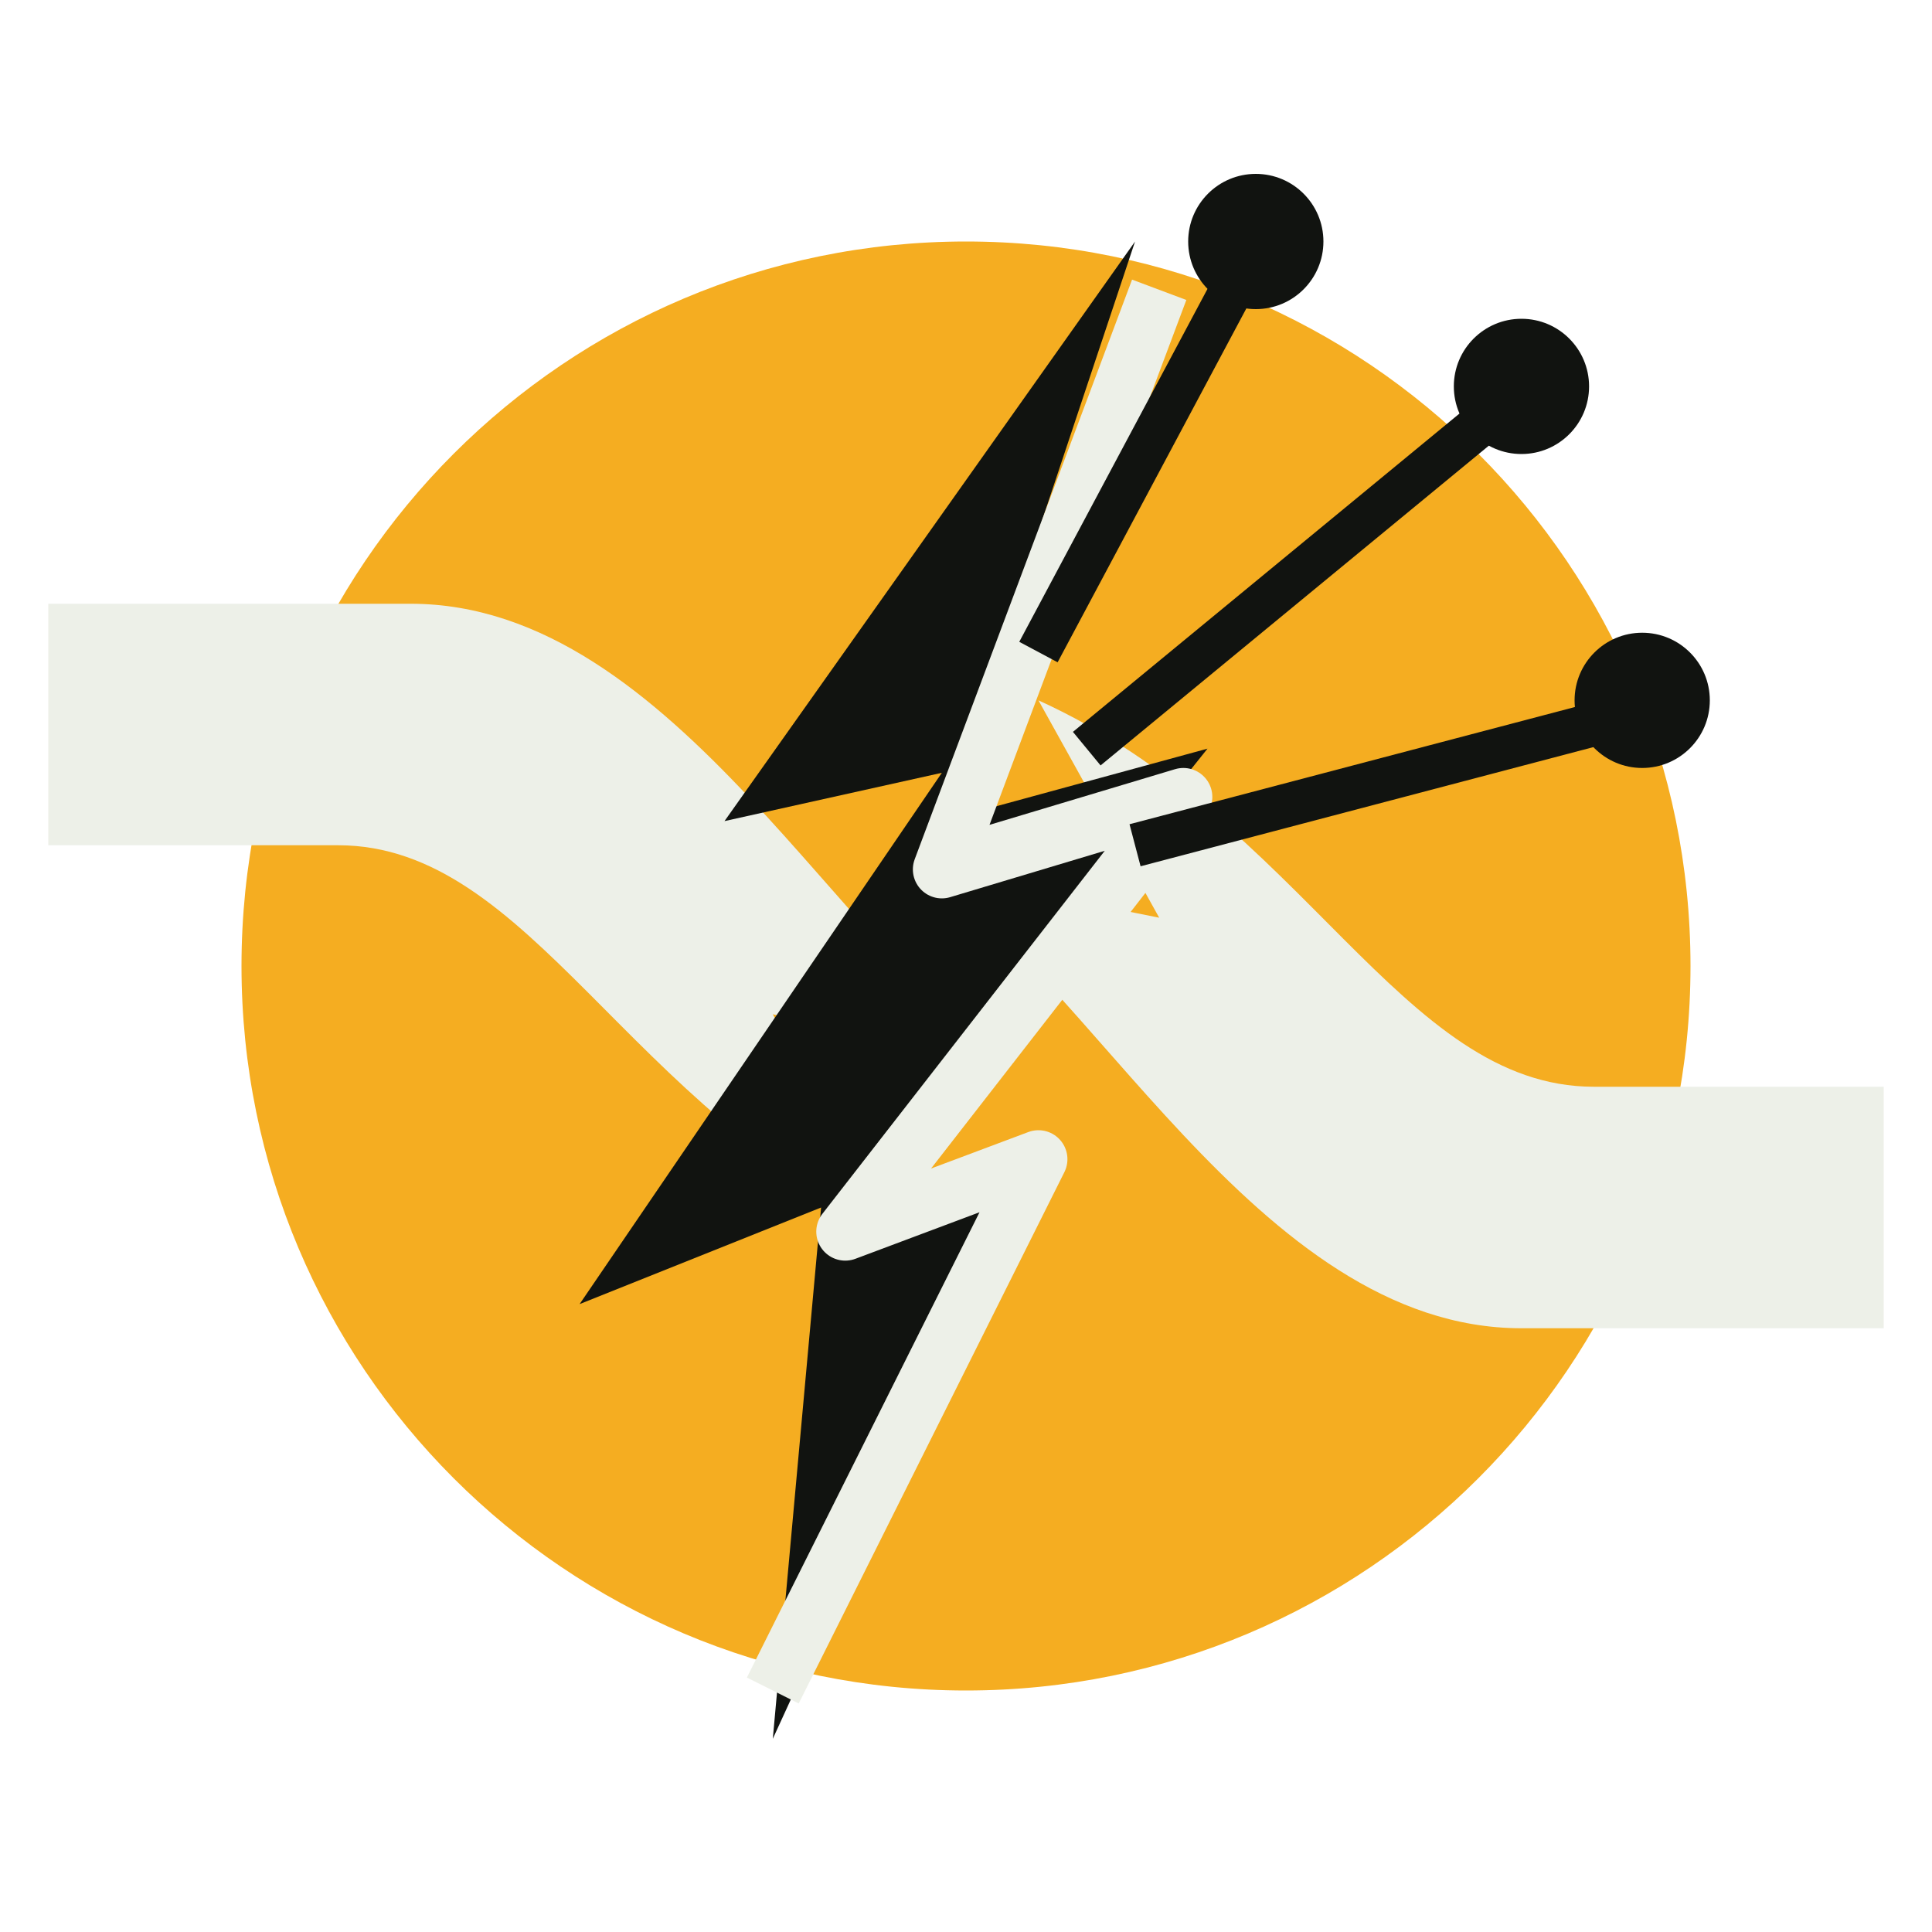
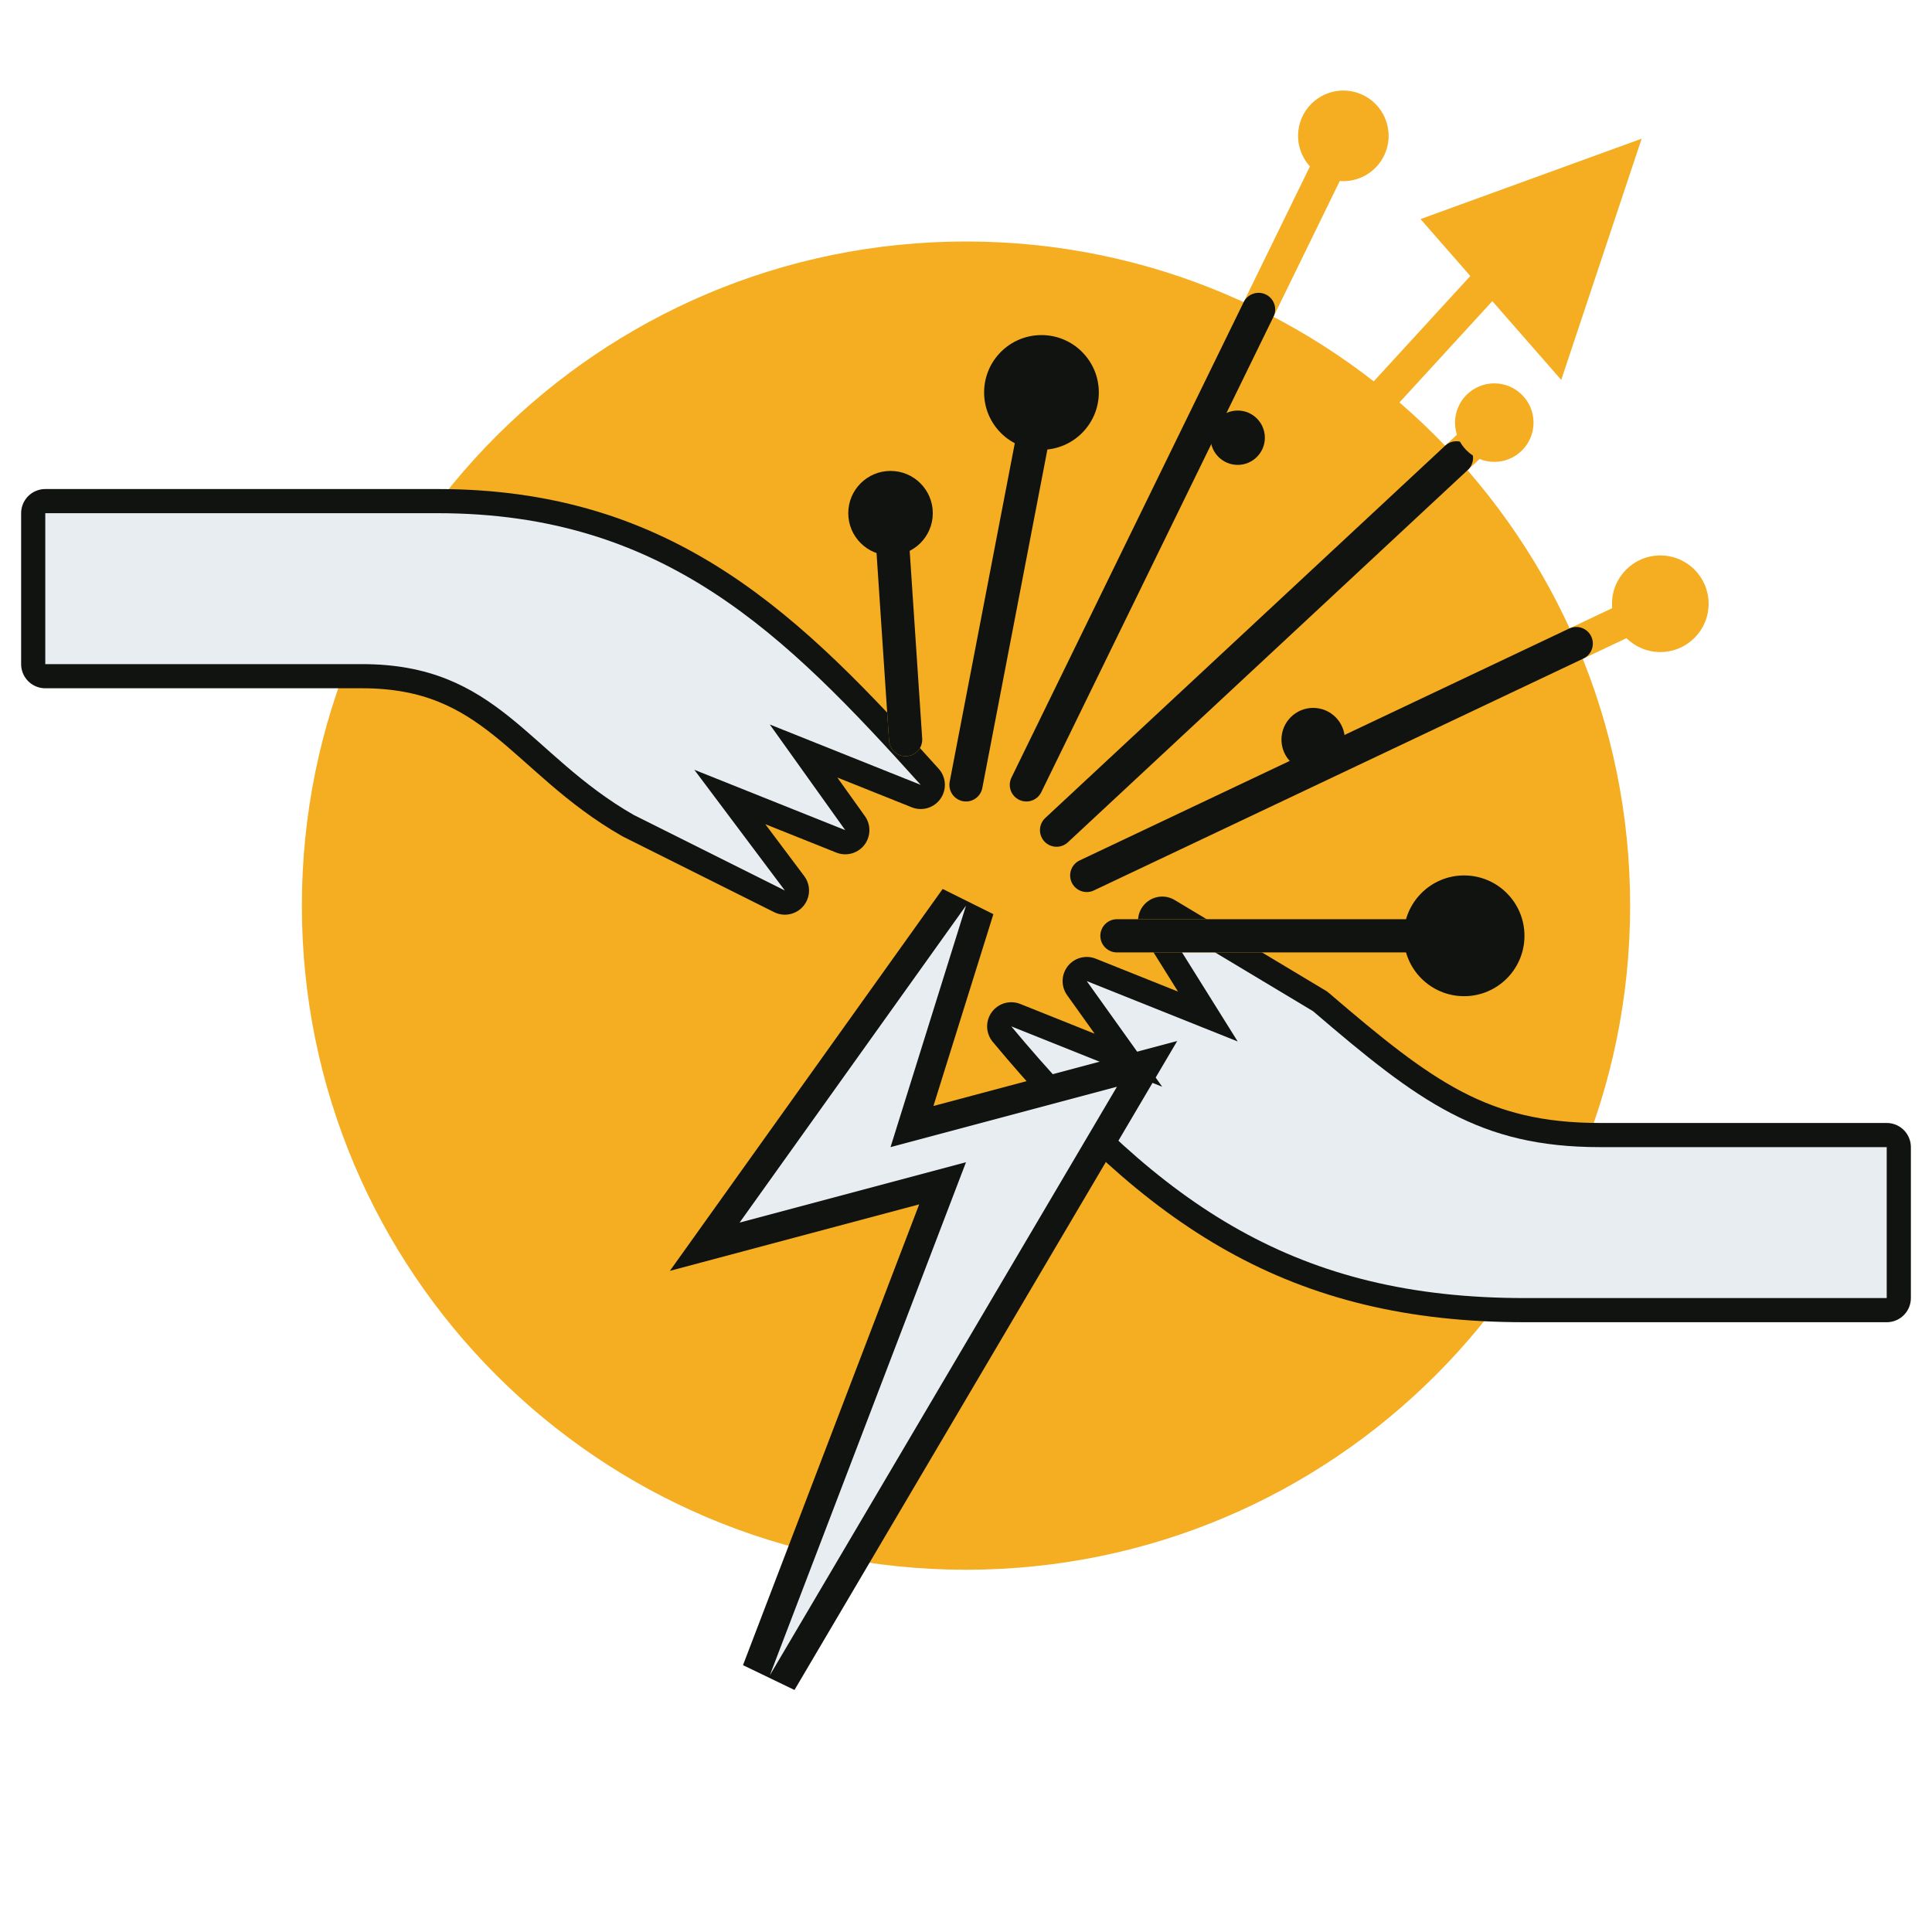
- <svg xmlns="http://www.w3.org/2000/svg" viewBox="0 0 80 80" fill="none" color="#edf0e8">
-   <circle cx="40" cy="40" r="30" fill="#F5AD21" />
-   <path d="M2 25h15c11 0 18 15 25 19l-10-2 5 9C26 46 22 35 14 35H2zM78 55H63c-11 0-18-15-25-19l10 2-5-9c11 5 15 16 23 16h12z" fill="currentColor" />
-   <path d="m47 10-8 24 11-3-16 20 9-3-11 24 2-22-10 4 15-22-9 2z" fill="#111310" />
-   <path d="m48 12-9 24 10-3-14 18 8-3-11 22" stroke="currentColor" stroke-width="2.4" stroke-linejoin="round" />
-   <g stroke="#111310" stroke-width="1.8">
-     <path d="m45 31 17-14M47 35l19-5M43 27l8-15" />
+ <svg xmlns="http://www.w3.org/2000/svg" viewBox="0 0 128 128" fill="none" color="#e7edf0">
+   <circle cx="64" cy="60" r="44" fill="#F5AD21" />
+   <path d="M3 34H29C44 34 52 42 61 52L51 48 56 55 46 51 52 59 42 54C35 50 33 44 24 44H3Z" fill="currentColor" stroke="#111310" stroke-width="3.2" stroke-linejoin="round" paint-order="stroke" />
+   <path d="M125 86H101C86 86 77 80 67 68L77 72 72 65 82 69 77 61 87 67C94 73 98 76 106 76H125Z" fill="currentColor" stroke="#111310" stroke-width="3.2" stroke-linejoin="round" paint-order="stroke" />
+   <g fill="#111310" stroke="#111310" stroke-width="2.2" stroke-linecap="round">
+     <path d="M64 52 69 26" stroke="#F5AD21" />
+     <path d="M64 52 69 26" />
+     <circle cx="69" cy="26" r="3.8" fill="#111310" stroke="none" />
+     <path d="M68 52 89 9" stroke="#F5AD21" />
+     <path d="M68 52 83.384 20.5" />
+     <circle cx="89" cy="9" r="3" fill="#F5AD21" stroke="none" />
+     <path d="M70 55 99 28" stroke="#F5AD21" />
+     <path d="M70 55 96.494 30.333" />
+     <circle cx="99" cy="28" r="2.6" fill="#F5AD21" stroke="none" />
+     <path d="M72 58 110 40" stroke="#F5AD21" />
+     <path d="M72 58 104.43 42.638" />
+     <circle cx="110" cy="40" r="3.2" fill="#F5AD21" stroke="none" />
+     <path d="M74 62 97 62" stroke="#F5AD21" />
+     <path d="M74 62 97 62" />
+     <circle cx="97" cy="62" r="4" fill="#111310" stroke="none" />
+     <path d="M60 49 59 34" stroke="#F5AD21" />
+     <path d="M60 49 59 34" />
+     <circle cx="59" cy="34" r="2.8" fill="#111310" stroke="none" />
+     <path d="M79 40 101 16M96 15 107 11 103 23Z" stroke-linecap="butt" fill="#F5AD21" stroke="#F5AD21" />
+     <circle cx="82" cy="29" r="1.8" stroke="none" />
+     <circle cx="87" cy="49" r="2.1" stroke="none" />
  </g>
-   <g fill="#111310">
-     <circle cx="63" cy="16" r="2.8" />
-     <circle cx="68" cy="29" r="2.8" />
-     <circle cx="52" cy="10" r="2.8" />
-   </g>
+   <path d="M64 60 49 81 64 77 51 111 74 72 59 76Z" fill="currentColor" stroke="#111310" stroke-width="3.8" stroke-linejoin="miter" paint-order="stroke" />
</svg>
